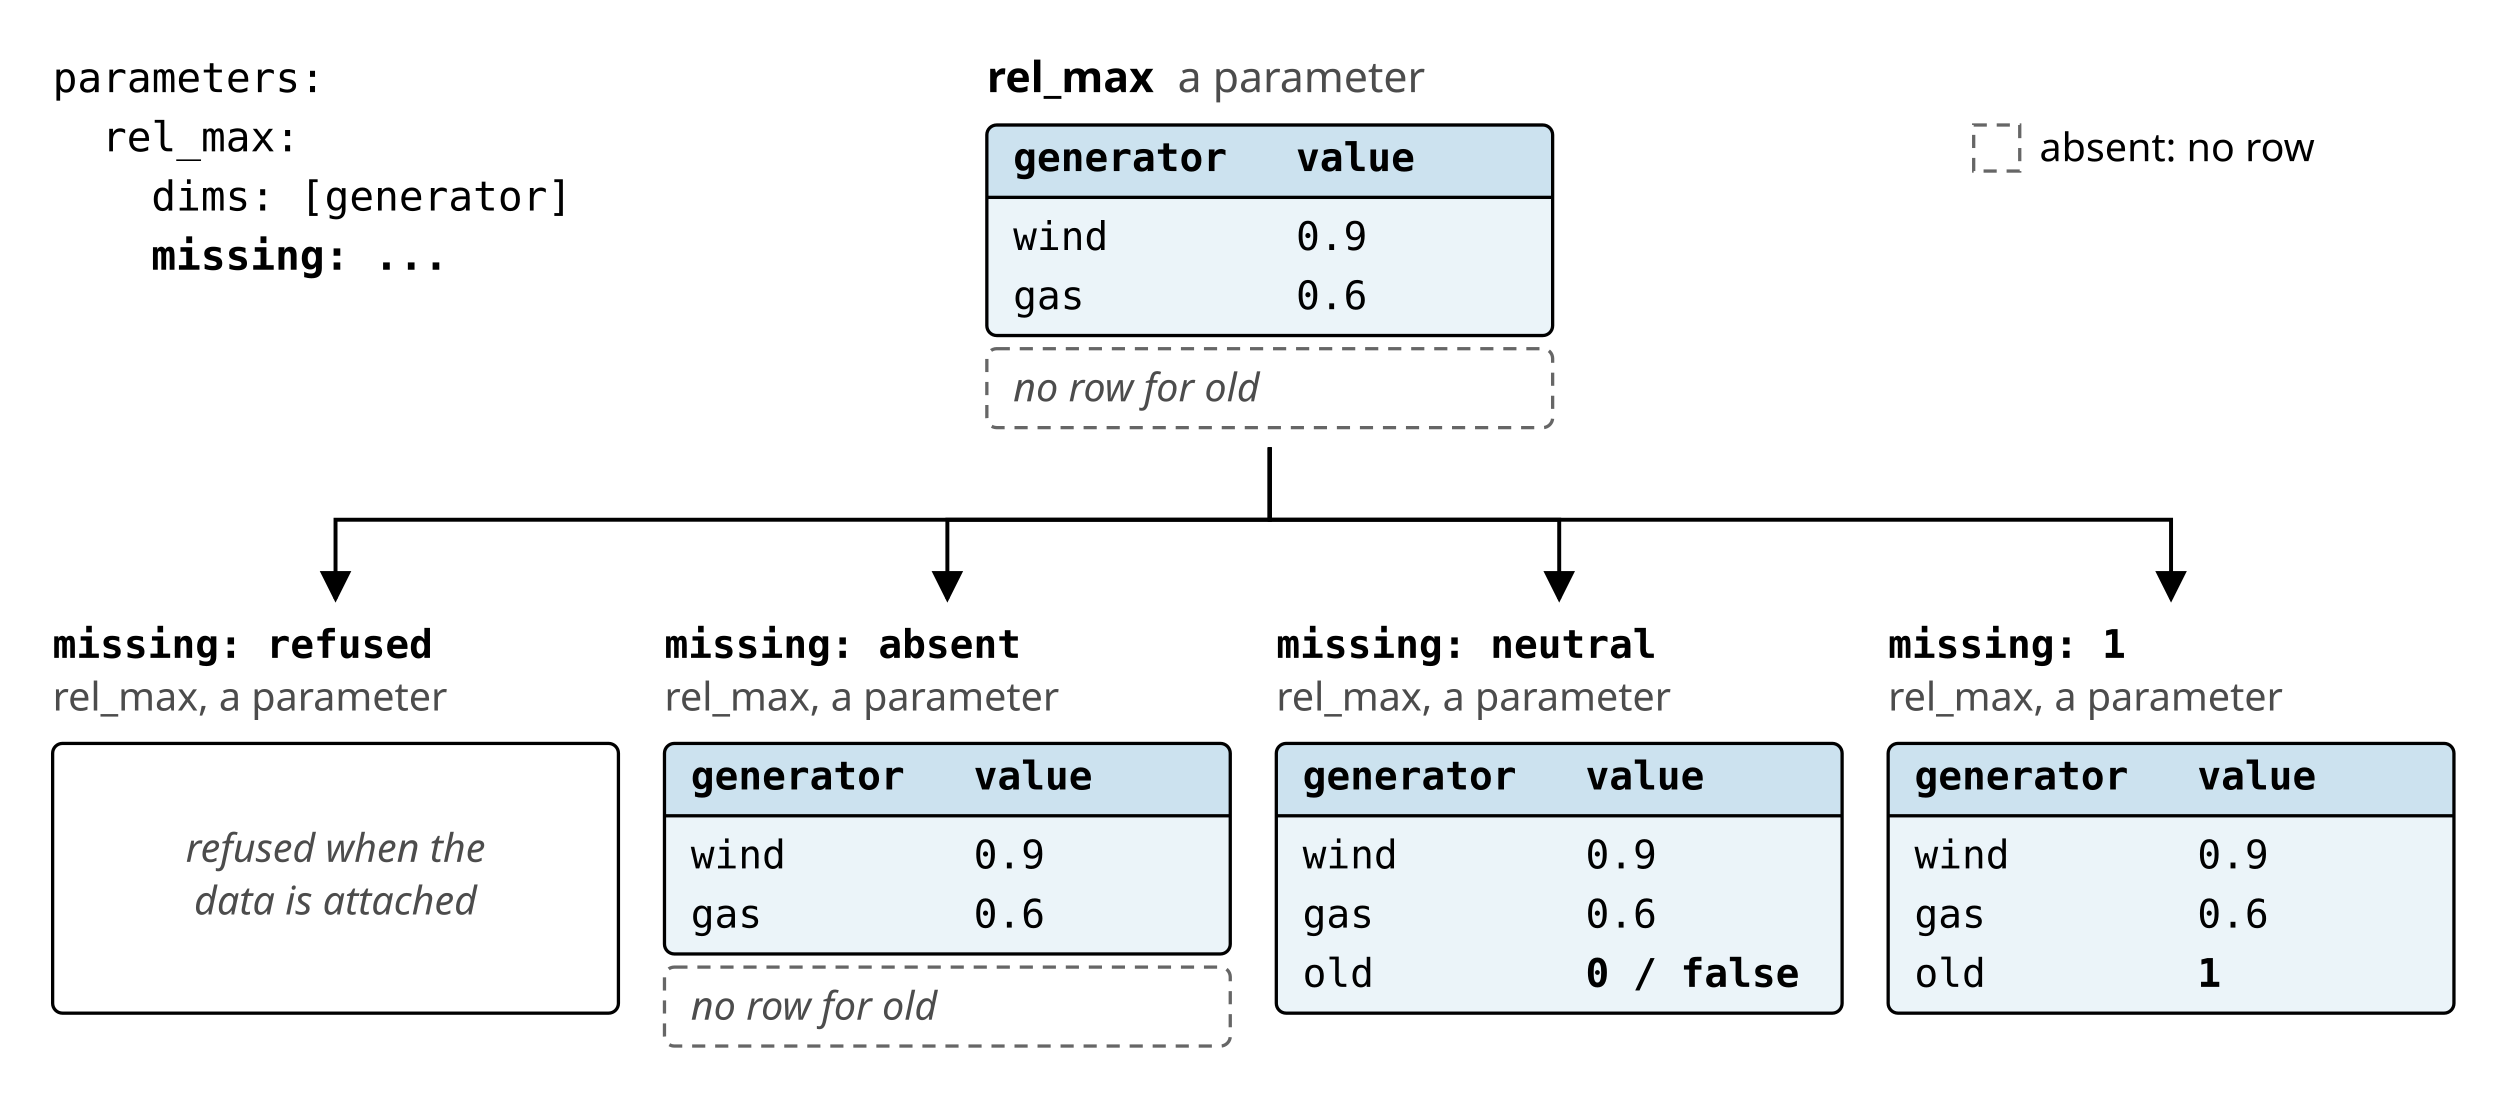
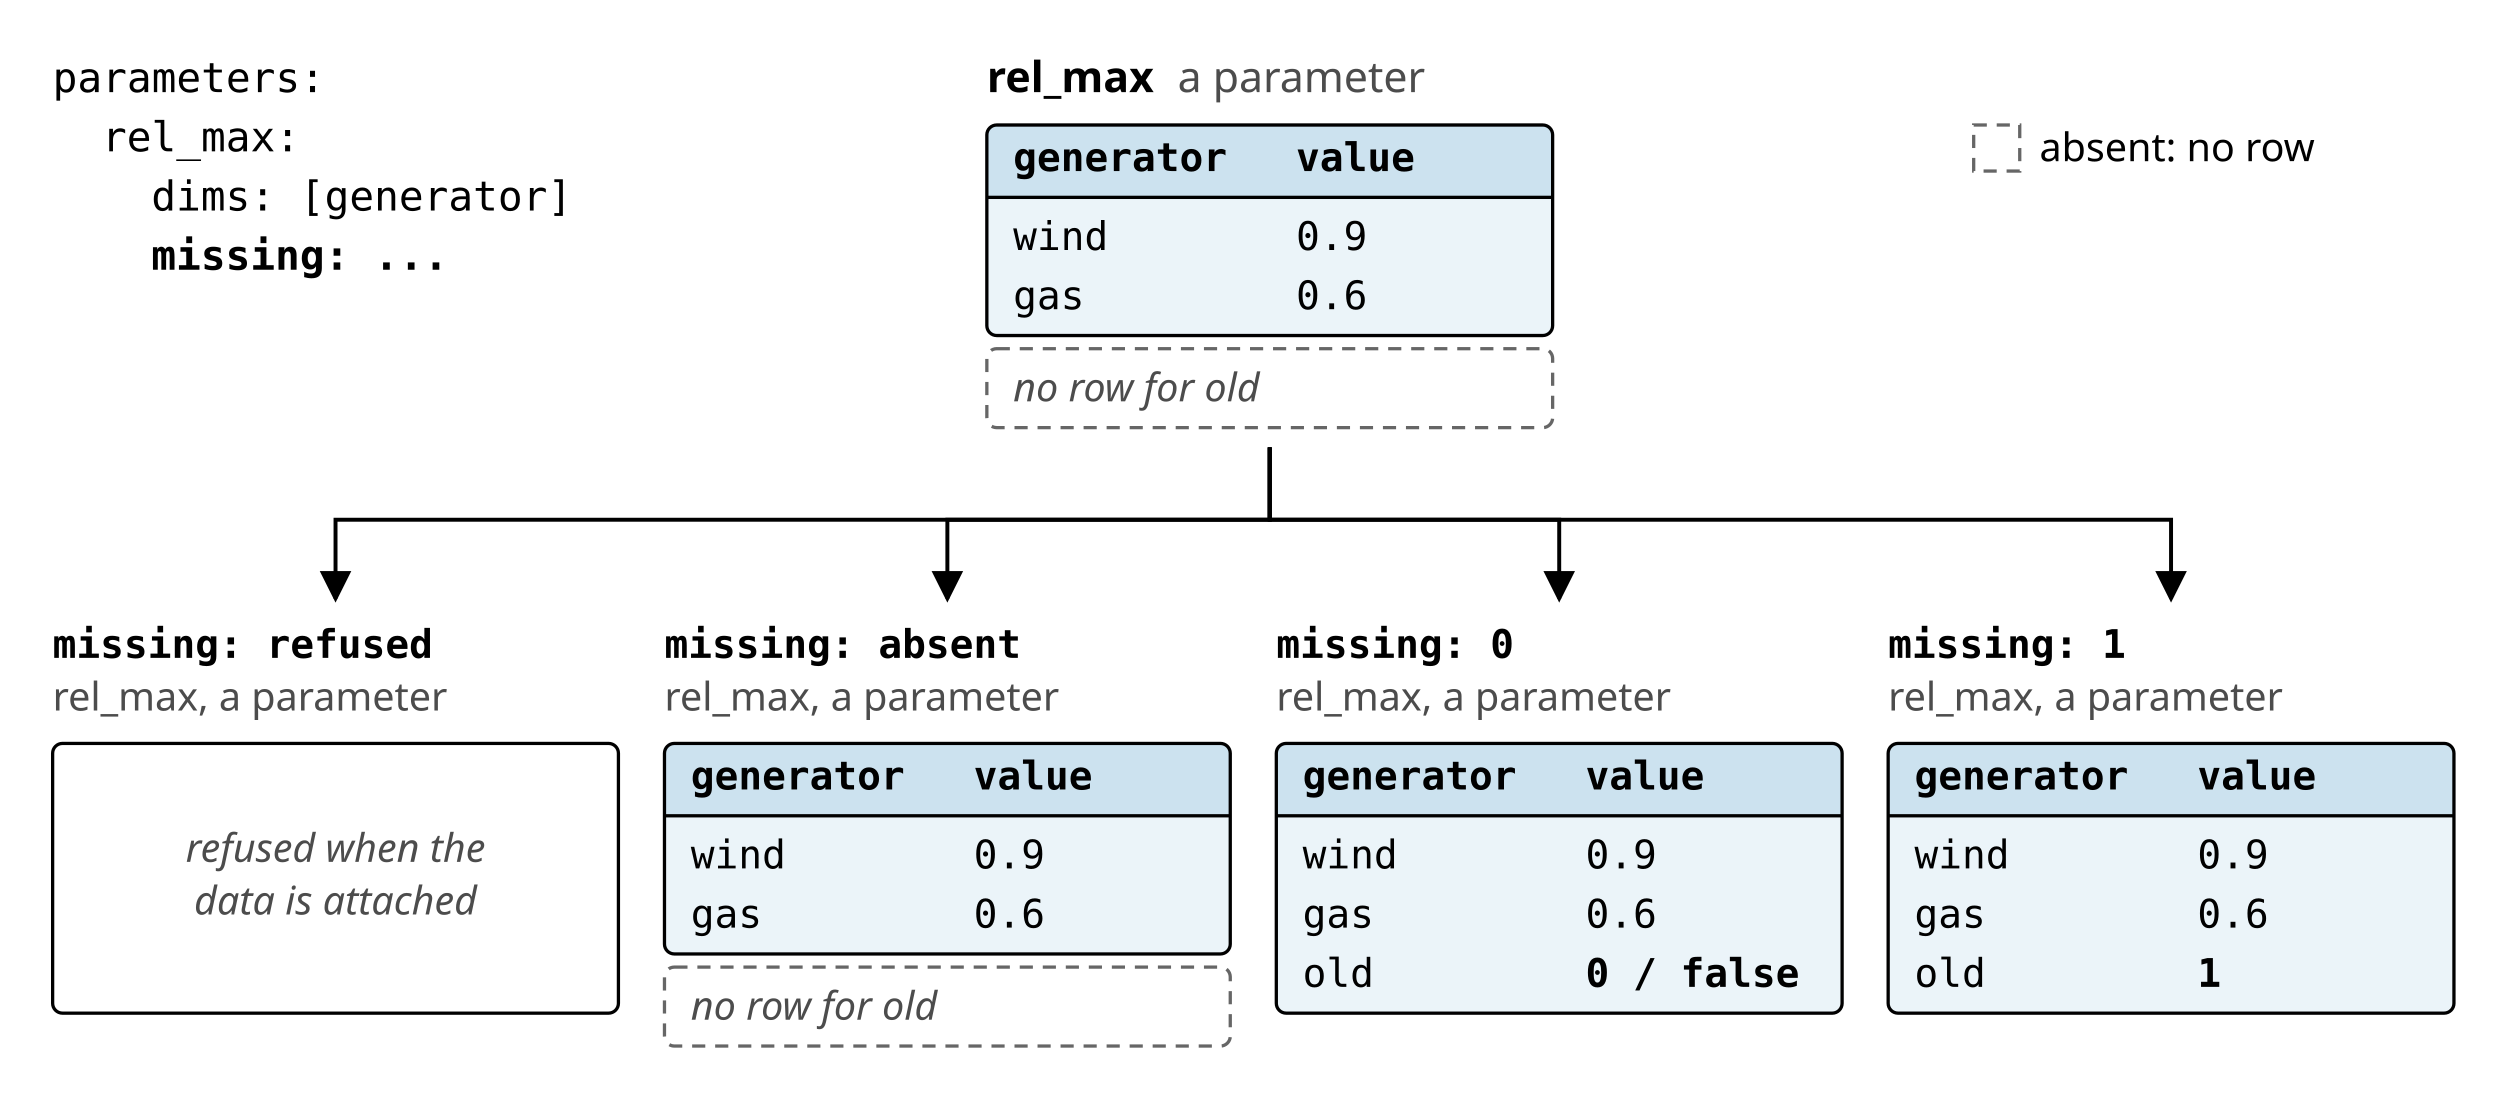
<svg xmlns="http://www.w3.org/2000/svg" viewBox="0 0 760 334" width="760" height="334" style="max-width: 100%; height: auto" role="img" aria-labelledby="amp-t amp-d" font-family="ui-sans-serif, system-ui, sans-serif" font-size="13">
  <defs>
    <marker id="amp-arrow" viewBox="0 0 8 8" refX="7" refY="4" markerWidth="8" markerHeight="8" orient="auto">
      <path d="M0,0 L8,4 L0,8 z" fill="currentColor" />
    </marker>
  </defs>
  <g stroke="none">
    <path d="M300,60 H472 V99 A3,3 0 0 1 469,102 H303 A3,3 0 0 1 300,99 Z" fill="#0072B2" fill-opacity="0.08" />
    <path d="M300,60 V41 A3,3 0 0 1 303,38 H469 A3,3 0 0 1 472,41 V60 Z" fill="#0072B2" fill-opacity="0.2" />
    <path d="M202,248 H374 V287 A3,3 0 0 1 371,290 H205 A3,3 0 0 1 202,287 Z" fill="#0072B2" fill-opacity="0.08" />
    <path d="M202,248 V229 A3,3 0 0 1 205,226 H371 A3,3 0 0 1 374,229 V248 Z" fill="#0072B2" fill-opacity="0.2" />
    <path d="M388,248 H560 V305 A3,3 0 0 1 557,308 H391 A3,3 0 0 1 388,305 Z" fill="#0072B2" fill-opacity="0.08" />
    <path d="M388,248 V229 A3,3 0 0 1 391,226 H557 A3,3 0 0 1 560,229 V248 Z" fill="#0072B2" fill-opacity="0.2" />
    <path d="M574,248 H746 V305 A3,3 0 0 1 743,308 H577 A3,3 0 0 1 574,305 Z" fill="#0072B2" fill-opacity="0.08" />
    <path d="M574,248 V229 A3,3 0 0 1 577,226 H743 A3,3 0 0 1 746,229 V248 Z" fill="#0072B2" fill-opacity="0.2" />
  </g>
  <g fill="currentColor">
    <g font-family="ui-monospace, SFMono-Regular, Menlo, monospace" font-size="12.5">
      <text x="16" y="28">parameters:</text>
      <text x="31" y="46">rel_max:</text>
      <text x="46" y="64">dims: [generator]</text>
      <text x="46" y="82" font-weight="bold">missing: ...</text>
    </g>
    <text x="300" y="28" font-weight="bold">rel_max</text>
    <text x="358" y="28" fill-opacity="0.7">a parameter</text>
    <g font-family="ui-monospace, SFMono-Regular, Menlo, monospace" font-size="12">
      <text x="308" y="52" font-weight="bold">generator</text>
      <text x="394" y="52" font-weight="bold">value</text>
      <text x="308" y="76">wind</text>
      <text x="394" y="76">0.9</text>
      <text x="308" y="94">gas</text>
      <text x="394" y="94">0.6</text>
    </g>
  </g>
  <g fill="none" stroke="currentColor" stroke-width="1">
    <rect x="300" y="38" width="172" height="64" rx="3" />
    <line x1="300" y1="60" x2="472" y2="60" />
    <rect x="300" y="106" width="172" height="24" rx="3" stroke-dasharray="4 3" stroke-opacity="0.6" />
  </g>
  <g fill="currentColor" font-size="12">
    <text x="308" y="122" fill-opacity="0.7" font-style="italic">no row for old</text>
  </g>
  <g stroke="currentColor" fill="none" stroke-width="1.2" marker-end="url(#amp-arrow)">
    <path d="M386,136 V158 H102 V182" />
    <path d="M386,136 V158 H288 V182" />
    <path d="M386,136 V158 H474 V182" />
    <path d="M386,136 V158 H660 V182" />
  </g>
  <g fill="currentColor" font-family="ui-monospace, SFMono-Regular, Menlo, monospace" font-size="12" font-weight="bold">
    <text x="16" y="200">missing: refused</text>
    <text x="202" y="200">missing: absent</text>
-     <text x="388" y="200">missing: neutral</text>
+     <text x="388" y="200">missing: 0</text>
    <text x="574" y="200">missing: 1</text>
  </g>
  <g fill="currentColor" font-size="12" fill-opacity="0.7">
    <text x="16" y="216">rel_max, a parameter</text>
    <text x="202" y="216">rel_max, a parameter</text>
    <text x="388" y="216">rel_max, a parameter</text>
    <text x="574" y="216">rel_max, a parameter</text>
  </g>
  <g fill="none" stroke="currentColor" stroke-width="1" transform="translate(0 16)">
    <rect x="16" y="210" width="172" height="82" rx="3" />
    <rect x="202" y="210" width="172" height="64" rx="3" />
    <line x1="202" y1="232" x2="374" y2="232" />
    <rect x="202" y="278" width="172" height="24" rx="3" stroke-dasharray="4 3" stroke-opacity="0.6" />
    <rect x="388" y="210" width="172" height="82" rx="3" />
    <line x1="388" y1="232" x2="560" y2="232" />
    <rect x="574" y="210" width="172" height="82" rx="3" />
    <line x1="574" y1="232" x2="746" y2="232" />
  </g>
  <g fill="currentColor" font-size="12" transform="translate(0 16)">
    <text x="102" y="246" text-anchor="middle" font-style="italic" fill-opacity="0.7">refused when the</text>
    <text x="102" y="262" text-anchor="middle" font-style="italic" fill-opacity="0.7">data is attached</text>
    <text x="210" y="294" fill-opacity="0.7" font-style="italic">no row for old</text>
  </g>
  <g fill="currentColor" font-family="ui-monospace, SFMono-Regular, Menlo, monospace" font-size="12" transform="translate(0 16)">
    <text x="210" y="224" font-weight="bold">generator</text>
    <text x="296" y="224" font-weight="bold">value</text>
    <text x="210" y="248">wind</text>
    <text x="296" y="248">0.9</text>
    <text x="210" y="266">gas</text>
    <text x="296" y="266">0.6</text>
    <text x="396" y="224" font-weight="bold">generator</text>
    <text x="482" y="224" font-weight="bold">value</text>
    <text x="396" y="248">wind</text>
    <text x="482" y="248">0.9</text>
    <text x="396" y="266">gas</text>
    <text x="482" y="266">0.6</text>
    <text x="396" y="284">old</text>
    <text x="482" y="284" font-weight="bold">0 / false</text>
    <text x="582" y="224" font-weight="bold">generator</text>
    <text x="668" y="224" font-weight="bold">value</text>
    <text x="582" y="248">wind</text>
    <text x="668" y="248">0.9</text>
    <text x="582" y="266">gas</text>
    <text x="668" y="266">0.6</text>
    <text x="582" y="284">old</text>
    <text x="668" y="284" font-weight="bold">1</text>
  </g>
  <g fill="none" stroke="currentColor" stroke-width="1">
    <rect x="600" y="38" width="14" height="14" stroke-dasharray="4 3" stroke-opacity="0.6" />
  </g>
  <g fill="currentColor" font-size="12">
    <text x="620" y="49">absent: no row</text>
  </g>
</svg>
